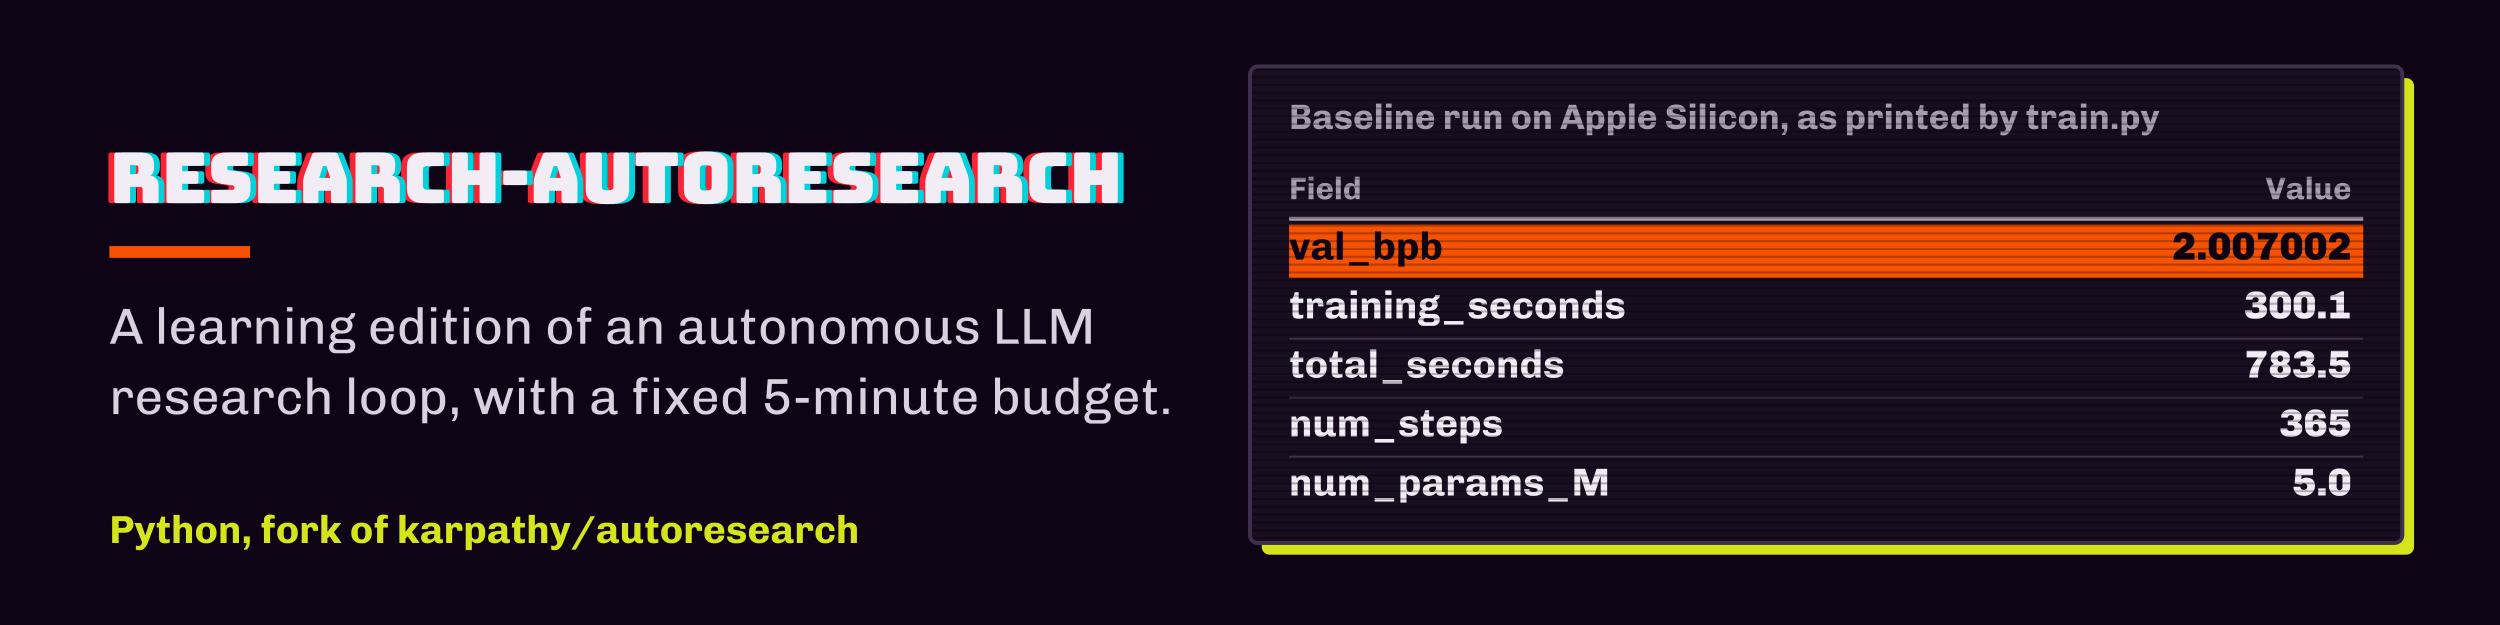
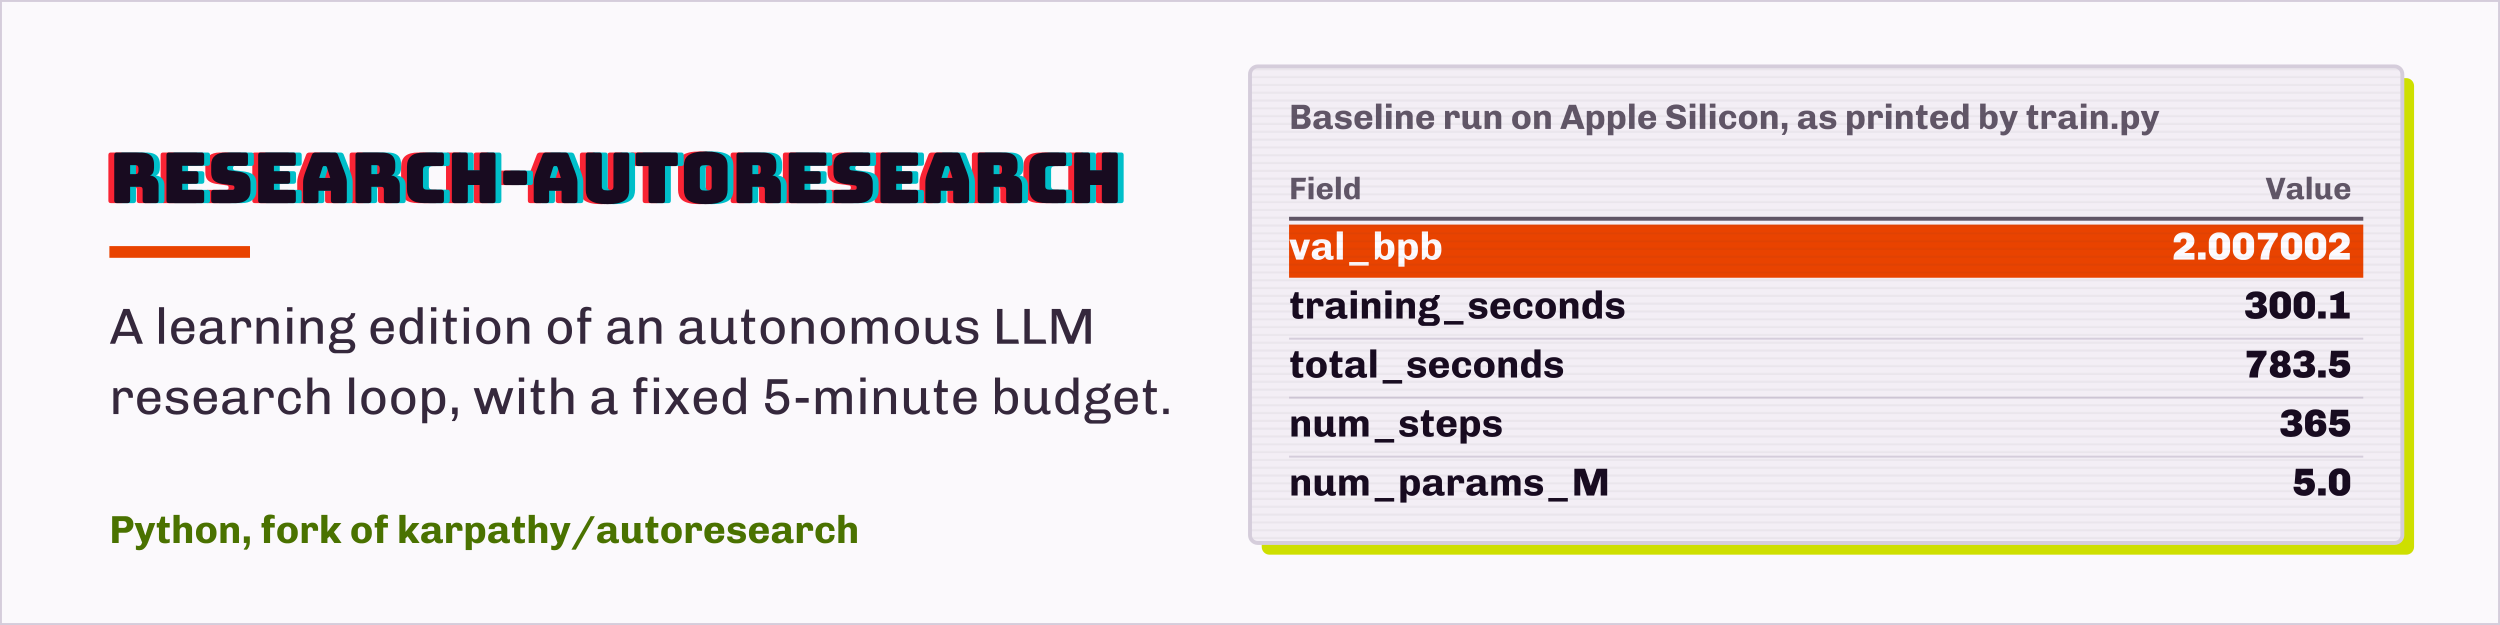
<svg xmlns="http://www.w3.org/2000/svg" viewBox="0 0 1280 320" width="1280" height="320" role="img" aria-label="Research-Autoresearch: a baseline training run">
  <defs>
    <path id="g0" d="M259 0H105Q69 0 69 36V684Q69 720 105 720H438Q513 720 556.0 699.0Q599 678 617.0 640.5Q635 603 635 553V507Q635 465 623.0 436.0Q611 407 579 393Q634 387 667.0 349.0Q700 311 700 248V36Q700 0 664 0H509Q473 0 473 36V189Q473 212 464.5 222.0Q456 232 435 232H295V36Q295 0 259 0ZM295 540V412H370Q396 412 405.0 425.5Q414 439 414 459V493Q414 513 405.0 526.5Q396 540 370 540Z" />
    <path id="g1" d="M569 0H105Q69 0 69 36V684Q69 720 105 720H569Q605 720 605 684V567Q605 531 569 531H293V454H488Q524 454 524 418V311Q524 275 488 275H293V189H569Q605 189 605 153V36Q605 0 569 0Z" />
    <path id="g2" d="M403 0H87Q51 0 51 36V153Q51 189 87 189H356Q369 189 375.5 197.5Q382 206 382 218Q382 235 375.5 243.0Q369 251 356 252L206 273Q136 284 93.5 319.5Q51 355 51 439V544Q51 630 106.0 675.0Q161 720 258 720H538Q574 720 574 684V565Q574 529 538 529H305Q278 529 278 499Q278 470 305 467L454 447Q501 440 536.0 422.5Q571 405 590.5 371.0Q610 337 610 281V176Q610 91 555.0 45.5Q500 0 403 0Z" />
    <path id="g3" d="M273 36Q273 0 237 0H90Q54 0 54 36V300Q54 330 63.5 369.0Q73 408 93 460L180 687Q191 720 231 720H500Q539 720 550 687L637 460Q657 408 666.5 369.0Q676 330 676 300V36Q676 0 640 0H489Q450 0 450 36V176H273ZM330 510 283 358H440L393 510Q386 527 374 527H349Q337 527 330 510Z" />
    <path id="g4" d="M548 0H304Q178 0 118.0 50.0Q58 100 58 204V515Q58 620 118.0 670.0Q178 720 304 720H548Q584 720 584 684V563Q584 527 548 527H347Q286 527 286 477V239Q286 191 347 191H548Q584 191 584 155V36Q584 0 548 0Z" />
    <path id="g5" d="M260 0H105Q69 0 69 36V684Q69 720 105 720H260Q296 720 296 684V467H463V684Q463 720 499 720H654Q690 720 690 684V36Q690 0 654 0H499Q463 0 463 36V258H296V36Q296 0 260 0Z" />
    <path id="g6" d="M76 257Q40 257 40 293V427Q40 463 76 463H344Q380 463 380 427V293Q380 257 344 257Z" />
    <path id="g7" d="M682 189Q682 143 668.5 105.5Q655 68 620.5 41.0Q586 14 526.0 -0.5Q466 -15 373 -15Q280 -15 220.0 -0.5Q160 14 125.5 41.0Q91 68 77.5 105.5Q64 143 64 189V684Q64 720 100 720H257Q293 720 293 684V228Q293 208 308.0 194.5Q323 181 375 181Q428 181 443.0 194.5Q458 208 458 228V684Q458 720 494 720H646Q682 720 682 684Z" />
    <path id="g8" d="M409 0H247Q211 0 211 36V527H64Q28 527 28 563V684Q28 720 64 720H592Q628 720 628 684V563Q628 527 592 527H445V36Q445 0 409 0Z" />
    <path id="g9" d="M679 189Q679 143 665.5 105.5Q652 68 618.0 41.0Q584 14 523.5 -0.5Q463 -15 369 -15Q275 -15 214.5 -0.5Q154 14 120.0 41.0Q86 68 72.0 105.5Q58 143 58 189V530Q58 576 72.0 613.5Q86 651 120.0 678.0Q154 705 214.5 720.0Q275 735 369 735Q463 735 523.5 720.0Q584 705 618.0 678.0Q652 651 665.5 613.5Q679 576 679 530ZM285 225Q285 205 300.0 191.5Q315 178 369 178Q424 178 438.5 191.5Q453 205 453 225V494Q453 514 438.5 527.0Q424 540 369 540Q315 540 300.0 527.0Q285 514 285 494Z" />
    <path id="g10" d="M10 0 276 686H396L661 0H549L489 154H175L114 0ZM204 235H459L334 566H330Z" />
    <path id="g12" d="M79 0V720H179V0Z" />
    <path id="g13" d="M285 -10Q217 -10 165.5 19.5Q114 49 85.0 106.5Q56 164 56 245V266Q56 348 86.5 405.0Q117 462 170.0 491.5Q223 521 291 521H302Q364 521 412.0 495.0Q460 469 486.5 421.0Q513 373 513 307V243H160Q160 186 175.5 145.0Q191 104 220.5 82.5Q250 61 293 61Q329 61 357.0 75.0Q385 89 402.0 118.0Q419 147 419 190H513Q513 129 484.0 84.0Q455 39 405.5 14.5Q356 -10 294 -10ZM161 303H415Q415 378 382.5 414.0Q350 450 292 450Q239 450 201.5 413.0Q164 376 161 303Z" />
    <path id="g14" d="M210 -10Q169 -10 131.5 3.0Q94 16 70.5 47.5Q47 79 47 133Q47 188 71.5 221.5Q96 255 141.5 273.0Q187 291 250.5 297.0Q314 303 390 303V355Q390 409 363.5 430.5Q337 452 280 452Q232 452 197.0 431.5Q162 411 162 367V355H65Q64 360 64.0 365.5Q64 371 64 377Q64 421 91.5 453.5Q119 486 166.5 503.5Q214 521 275 521H289Q390 521 439.5 481.0Q489 441 489 366V95Q489 77 497.0 69.0Q505 61 516 61Q527 61 539.5 65.0Q552 69 562 75V11Q549 1 530.0 -4.5Q511 -10 485 -10Q453 -10 433.5 2.5Q414 15 405.0 36.0Q396 57 394 83Q365 38 318.5 14.0Q272 -10 210 -10ZM250 61Q285 61 317.0 76.5Q349 92 369.5 124.0Q390 156 390 204V242Q315 242 261.0 234.5Q207 227 178.5 206.0Q150 185 150 141Q150 99 175.0 80.0Q200 61 250 61Z" />
    <path id="g15" d="M79 0V511H153L167 436Q168 438 176.0 451.0Q184 464 200.5 480.5Q217 497 243.5 509.0Q270 521 309 521Q362 521 396.5 499.5Q431 478 447.5 441.0Q464 404 464 357Q464 347 463.0 336.5Q462 326 462 320H376V339Q376 361 367.5 385.5Q359 410 338.0 426.5Q317 443 279 443Q251 443 231.5 431.0Q212 419 200.5 401.0Q189 383 184.0 363.0Q179 343 179 326V0Z" />
    <path id="g16" d="M79 0V511H151L165 436Q193 478 237.5 499.5Q282 521 334 521Q387 521 427.5 501.0Q468 481 491.0 441.5Q514 402 514 343V0H414V326Q414 389 385.0 416.5Q356 444 303 444Q269 444 240.5 427.0Q212 410 195.5 381.5Q179 353 179 316V0Z" />
    <path id="g17" d="M87 0V511H187V0ZM84 636V720H190V636Z" />
    <path id="g18" d="M165 -188Q130 -188 101.5 -171.0Q73 -154 56.0 -125.5Q39 -97 39 -64Q39 -28 59.0 4.0Q79 36 114 51Q92 65 79.5 87.0Q67 109 67 134Q67 171 90.0 196.5Q113 222 150 235Q119 256 100.0 284.5Q81 313 81 352Q81 395 103.5 433.5Q126 472 172.0 496.5Q218 521 287 521Q319 521 345.5 517.0Q372 513 393 504Q431 520 452.0 546.0Q473 572 476 603H558Q558 571 545.5 544.0Q533 517 510.0 499.0Q487 481 455 474L454 471Q477 451 490.5 424.0Q504 397 504 364Q504 320 481.0 282.5Q458 245 414.5 222.5Q371 200 307 200H229Q198 200 179.0 185.0Q160 170 160 145Q160 121 178.5 106.0Q197 91 229 91H422Q485 91 521.5 52.5Q558 14 558 -42Q558 -82 538.5 -115.5Q519 -149 484.5 -168.5Q450 -188 404 -188ZM197 -120H389Q419 -120 441.5 -99.0Q464 -78 464 -48Q464 -23 445.5 -4.0Q427 15 401 15H197Q168 15 148.0 -5.0Q128 -25 128 -53Q128 -80 148.0 -100.0Q168 -120 197 -120ZM292 262Q347 262 378.0 291.0Q409 320 409 360Q409 400 378.0 429.5Q347 459 292 459Q237 459 206.5 429.5Q176 400 176 360Q176 320 206.5 291.0Q237 262 292 262Z" />
    <path id="g19" d="M267 -10Q209 -10 161.5 17.5Q114 45 85.5 104.0Q57 163 57 255V266Q57 350 84.5 406.5Q112 463 157.5 492.0Q203 521 259 521Q313 521 352.0 500.5Q391 480 412 446V720H512V0H436L422 71Q397 33 358.5 11.5Q320 -10 267 -10ZM285 61Q320 61 348.5 77.5Q377 94 394.5 131.5Q412 169 412 232V288Q412 343 395.0 378.5Q378 414 349.0 431.5Q320 449 285 449Q233 449 197.0 408.5Q161 368 161 286V231Q161 169 177.5 131.5Q194 94 222.5 77.5Q251 61 285 61Z" />
    <path id="g20" d="M228 -10Q191 -10 161.5 2.0Q132 14 115.5 40.5Q99 67 99 111V433H43V511H102L137 674H199V511H318V433H199V129Q199 85 217.0 73.0Q235 61 256 61Q267 61 286.5 66.0Q306 71 318 76V9Q307 3 291.5 -1.5Q276 -6 259.5 -8.0Q243 -10 228 -10Z" />
    <path id="g21" d="M288 -10Q222 -10 169.5 21.0Q117 52 87.0 110.0Q57 168 57 247V264Q57 345 87.0 402.5Q117 460 169.5 490.5Q222 521 288 521H301Q368 521 420.0 490.0Q472 459 502.0 401.5Q532 344 532 264V247Q532 168 502.0 110.0Q472 52 419.5 21.0Q367 -10 301 -10ZM294 61Q332 61 362.0 79.0Q392 97 410.0 133.0Q428 169 428 222V289Q428 343 410.0 378.5Q392 414 362.0 432.0Q332 450 294 450Q257 450 227.0 432.0Q197 414 179.0 378.5Q161 343 161 289V222Q161 169 179.0 133.0Q197 97 227.0 79.0Q257 61 294 61Z" />
    <path id="g22" d="M105 0V433H47V511H105V604Q105 669 141.5 698.5Q178 728 234 728Q248 728 264.5 725.5Q281 723 297.0 719.0Q313 715 324 710V643Q312 648 292.5 652.5Q273 657 262 657Q249 657 235.5 652.5Q222 648 213.5 635.0Q205 622 205 593V511H324V433H205V0Z" />
    <path id="g23" d="M247 -10Q168 -10 121.0 33.5Q74 77 74 168V511H174V192Q174 125 201.0 96.5Q228 68 280 68Q315 68 344.5 84.5Q374 101 392.0 130.0Q410 159 410 195V511H510V95Q510 77 518.5 69.0Q527 61 538 61Q549 61 561.0 65.0Q573 69 583 75V11Q570 1 551.0 -4.5Q532 -10 507 -10Q475 -10 456.0 2.0Q437 14 428.0 33.5Q419 53 415 75Q390 35 344.0 12.5Q298 -10 247 -10Z" />
    <path id="g24" d="M79 0V511H153L168 436Q193 476 230.0 498.5Q267 521 315 521Q365 521 404.0 501.0Q443 481 465 437Q487 474 526.5 497.5Q566 521 620 521Q669 521 707.0 501.0Q745 481 766.5 441.5Q788 402 788 343V0H689V321Q689 385 663.5 414.0Q638 443 591 443Q560 443 535.5 427.0Q511 411 497.5 382.0Q484 353 484 317V0H384V321Q384 385 358.5 414.0Q333 443 285 443Q254 443 230.0 427.0Q206 411 192.5 382.0Q179 353 179 317V0Z" />
    <path id="g25" d="M256 -10Q203 -10 164.0 3.0Q125 16 99.0 37.5Q73 59 60.0 85.5Q47 112 47 138Q47 144 47.0 148.5Q47 153 48 160H136Q135 157 135.0 154.5Q135 152 135 149Q135 120 153.5 100.5Q172 81 203.5 71.0Q235 61 275 61Q309 61 337.5 70.0Q366 79 382.5 96.5Q399 114 399 138Q399 166 381.0 181.5Q363 197 333.0 205.5Q303 214 267.5 220.5Q232 227 195.5 235.5Q159 244 129.0 259.0Q99 274 81.0 300.5Q63 327 63 371Q63 405 78.0 433.0Q93 461 121.0 480.5Q149 500 187.5 510.5Q226 521 272 521H285Q329 521 365.0 509.5Q401 498 427.0 478.5Q453 459 466.5 434.5Q480 410 480 383Q480 378 479.5 372.5Q479 367 479 365H391V376Q391 386 386.5 398.5Q382 411 368.5 422.5Q355 434 331.5 442.0Q308 450 271 450Q236 450 213.0 443.0Q190 436 177.5 425.0Q165 414 160.0 402.0Q155 390 155 380Q155 356 173.0 341.5Q191 327 221.0 319.0Q251 311 287.5 305.0Q324 299 360.0 290.5Q396 282 426.0 266.5Q456 251 474.0 224.0Q492 197 492 154Q492 109 475.0 77.5Q458 46 428.0 27.0Q398 8 359.0 -1.0Q320 -10 276 -10Z" />
    <path id="g26" d="M91 0V686H197V84H507L521 0Z" />
    <path id="g27" d="M91 0V686H262L474 153H476L689 686H861V0H755V564H750L527 0H413L191 564H186V0Z" />
    <path id="g28" d="M278 -10Q214 -10 164.0 21.5Q114 53 85.5 110.0Q57 167 57 244V268Q57 326 74.5 372.5Q92 419 122.5 452.5Q153 486 194.5 503.5Q236 521 284 521H295Q358 521 405.0 495.5Q452 470 478.5 423.5Q505 377 505 311H416Q416 358 400.0 389.0Q384 420 356.0 435.0Q328 450 293 450Q236 450 198.5 411.0Q161 372 161 293V220Q161 141 198.0 101.0Q235 61 294 61Q331 61 359.0 75.5Q387 90 403.0 120.5Q419 151 419 200H505Q505 133 476.5 86.0Q448 39 399.5 14.5Q351 -10 290 -10Z" />
    <path id="g29" d="M79 0V720H179V443Q206 482 248.5 501.5Q291 521 336 521Q388 521 428.0 501.0Q468 481 491.5 441.5Q515 402 515 343V0H415V326Q415 389 385.5 416.5Q356 444 303 444Q269 444 240.5 427.0Q212 410 195.5 381.5Q179 353 179 316V0Z" />
    <path id="g30" d="M78 -181V511H153L167 440Q192 478 232.0 499.5Q272 521 325 521Q383 521 429.5 495.5Q476 470 504.0 413.0Q532 356 532 263V244Q532 162 504.5 105.0Q477 48 431.5 19.0Q386 -10 331 -10Q277 -10 238.5 11.0Q200 32 178 65V-181ZM304 62Q339 62 367.0 80.0Q395 98 411.0 134.0Q427 170 427 223V279Q427 341 411.0 378.5Q395 416 367.0 433.0Q339 450 304 450Q270 450 241.0 433.5Q212 417 194.5 380.0Q177 343 177 280V223Q177 169 194.0 133.0Q211 97 240.0 79.5Q269 62 304 62Z" />
    <path id="g31" d="M75 -138V-126Q101 -96 114.0 -65.0Q127 -34 127 0H79V129H188V18Q188 -25 174.5 -65.0Q161 -105 132 -138Z" />
    <path id="g32" d="M188 0 21 511H125L241 146H245L363 511H468L585 146H590L706 511H802L635 0H534L414 368H410L291 0Z" />
    <path id="g33" d="M24 0 208 265 36 511H154L274 333H275L396 511H506L333 263L516 0H398L268 195H266L134 0Z" />
    <path id="g34" d="M307 -10Q233 -10 180.5 19.5Q128 49 99.5 99.5Q71 150 71 216H166Q166 176 182.5 143.5Q199 111 230.5 92.0Q262 73 307 73Q352 73 383.5 93.0Q415 113 431.5 147.0Q448 181 448 220Q448 286 410.0 326.5Q372 367 308 367Q268 367 233.5 347.0Q199 327 180 296L95 308L124 686H512V594H207L192 393Q218 417 253.5 432.0Q289 447 335 447Q400 447 448.0 420.0Q496 393 522.5 342.5Q549 292 549 223Q549 158 518.5 105.0Q488 52 433.5 21.0Q379 -10 307 -10Z" />
    <path id="g35" d="M62 224V317H316V224Z" />
    <path id="g36" d="M324 -10Q209 -10 151 82L116 0H79V720H179V446Q200 477 239.5 499.0Q279 521 332 521Q387 521 432.5 495.0Q478 469 505.0 415.0Q532 361 532 278V258Q532 165 503.5 105.5Q475 46 428.0 18.0Q381 -10 324 -10ZM305 61Q340 61 367.5 78.0Q395 95 411.5 133.0Q428 171 428 233V289Q428 343 412.0 378.5Q396 414 369.0 431.5Q342 449 307 449Q273 449 243.5 431.5Q214 414 196.0 378.5Q178 343 178 288V232Q178 169 195.5 131.5Q213 94 241.5 77.5Q270 61 305 61Z" />
    <path id="g37" d="M74 0V107H181V0Z" />
    <path id="g38" d="M71 0V686H413Q469 686 515.5 660.0Q562 634 589.0 589.0Q616 544 616 488V471Q616 415 588.0 367.5Q560 320 513.5 291.0Q467 262 410 262H238V0ZM238 387H366Q391 387 409.0 398.0Q427 409 437.5 428.5Q448 448 448 474Q448 508 426.0 534.0Q404 560 365 560H238Z" />
    <path id="g39" d="M129 -186Q101 -186 79.0 -182.5Q57 -179 40 -172V-63Q51 -68 70.5 -72.0Q90 -76 109 -76Q138 -76 154.5 -64.5Q171 -53 181.0 -33.0Q191 -13 199 12L5 511H173L278 199H285L382 511H537L356 30Q334 -31 303.0 -80.0Q272 -129 229.5 -157.5Q187 -186 129 -186Z" />
    <path id="g40" d="M248 -10Q201 -10 165.0 2.0Q129 14 108.5 43.5Q88 73 88 122V396H32V511H93L148 674H245V511H364V396H245V159Q245 115 263.0 102.5Q281 90 302 90Q313 90 332.5 94.5Q352 99 364 104V10Q350 4 328.5 -1.0Q307 -6 285.5 -8.0Q264 -10 248 -10Z" />
    <path id="g41" d="M62 0V720H219V448Q248 484 285.0 502.5Q322 521 369 521Q419 521 456.5 501.0Q494 481 515.5 445.0Q537 409 537 360V0H380V324Q380 365 358.5 386.0Q337 407 303 407Q280 407 261.0 395.0Q242 383 230.5 363.5Q219 344 219 319V0Z" />
    <path id="g42" d="M290 -10Q218 -10 161.0 22.0Q104 54 71.5 111.5Q39 169 39 246V265Q39 343 71.5 400.5Q104 458 161.0 489.5Q218 521 290 521H314Q386 521 443.0 489.5Q500 458 532.5 400.5Q565 343 565 265V246Q565 169 532.5 111.0Q500 53 443.0 21.5Q386 -10 314 -10ZM302 90Q329 90 350.5 103.0Q372 116 385.0 140.5Q398 165 398 198V313Q398 347 385.0 371.0Q372 395 350.5 408.0Q329 421 302 421Q275 421 253.5 408.0Q232 395 219.0 371.0Q206 347 206 313V198Q206 165 219.0 140.5Q232 116 253.5 103.0Q275 90 302 90Z" />
    <path id="g43" d="M62 0V511H179L197 437Q228 480 269.0 500.5Q310 521 365 521Q417 521 455.5 501.5Q494 482 515.0 446.0Q536 410 536 360V0H379V324Q379 365 358.0 386.0Q337 407 303 407Q280 407 261.0 395.0Q242 383 230.5 363.5Q219 344 219 319V0Z" />
    <path id="g44" d="M62 -172V-153Q97 -116 114.0 -78.0Q131 -40 131 1H62V169H216V27Q216 -30 197.5 -80.5Q179 -131 142 -172Z" />
    <path id="g46" d="M96 0V396H34V511H96V588Q96 663 141.0 695.5Q186 728 256 728Q272 728 293.5 725.5Q315 723 336.5 718.5Q358 714 372 708V616Q361 620 341.0 623.5Q321 627 310 627Q298 627 284.5 623.5Q271 620 262.0 607.5Q253 595 253 567V511H373V396H253V0Z" />
    <path id="g47" d="M62 0V511H180L198 437Q201 441 209.5 454.5Q218 468 235.0 483.5Q252 499 277.0 510.0Q302 521 336 521Q387 521 419.0 502.0Q451 483 466.5 447.5Q482 412 482 363Q482 352 481.0 337.5Q480 323 479 311H349V333Q349 350 342.5 367.0Q336 384 322.0 394.5Q308 405 284 405Q266 405 253.0 398.0Q240 391 232.0 379.5Q224 368 220.5 354.5Q217 341 217 327V0Z" />
    <path id="g48" d="M62 0V720H219V284L394 511H575L385 278L581 0H395L274 171L219 118V0Z" />
    <path id="g49" d="M196 -10Q155 -10 118.0 4.0Q81 18 57.5 49.5Q34 81 34 135Q34 189 57.5 223.5Q81 258 125.5 277.0Q170 296 232.5 303.5Q295 311 372 311V352Q372 392 350.0 408.5Q328 425 288 425Q252 425 227.0 409.0Q202 393 202 362V355H51Q50 358 50.0 362.5Q50 367 50 372Q50 415 78.0 449.0Q106 483 157.5 502.0Q209 521 278 521H303Q415 521 470.0 477.5Q525 434 525 362V126Q525 107 534.5 98.5Q544 90 555 90Q565 90 575.0 93.5Q585 97 594 101V12Q581 2 559.0 -4.0Q537 -10 503 -10Q465 -10 438.5 1.5Q412 13 398.0 32.0Q384 51 380 76Q352 40 307.0 15.0Q262 -10 196 -10ZM274 90Q299 90 321.5 101.5Q344 113 358.0 135.5Q372 158 372 191V232Q314 232 275.0 224.0Q236 216 216.5 199.0Q197 182 197 152Q197 117 218.5 103.5Q240 90 274 90Z" />
    <path id="g50" d="M62 -181V511H185L202 447Q224 478 261.5 499.5Q299 521 351 521Q411 521 458.5 495.5Q506 470 534.0 414.0Q562 358 562 268V247Q562 162 534.0 104.5Q506 47 460.0 18.5Q414 -10 360 -10Q306 -10 271.5 9.5Q237 29 219 58V-181ZM308 91Q333 91 352.5 104.0Q372 117 383.5 141.5Q395 166 395 199V307Q395 344 383.5 369.0Q372 394 352.5 406.5Q333 419 308 419Q284 419 263.5 406.5Q243 394 231.0 369.5Q219 345 219 307V199Q219 165 230.5 141.0Q242 117 262.5 104.0Q283 91 308 91Z" />
    <path id="g51" d="M16 -171 506 686H617L128 -171Z" />
    <path id="g52" d="M225 -10Q147 -10 102.5 33.5Q58 77 58 158V511H215V191Q215 148 233.5 126.5Q252 105 289 105Q313 105 332.5 116.5Q352 128 363.5 148.5Q375 169 375 193V511H532V126Q532 107 541.5 98.5Q551 90 562 90Q572 90 582.0 93.5Q592 97 601 101V12Q588 2 566.0 -4.0Q544 -10 511 -10Q472 -10 447.0 0.5Q422 11 408.0 30.0Q394 49 387 73Q362 34 319.0 12.0Q276 -10 225 -10Z" />
    <path id="g53" d="M294 -10Q219 -10 161.5 19.5Q104 49 71.5 105.5Q39 162 39 242V269Q39 350 72.5 406.5Q106 463 164.0 492.0Q222 521 297 521H316Q388 521 440.0 493.0Q492 465 520.0 414.5Q548 364 548 298V235H206Q206 193 215.5 160.0Q225 127 246.5 108.5Q268 90 303 90Q334 90 355.5 102.0Q377 114 389.0 136.5Q401 159 401 191H547Q547 133 516.5 87.5Q486 42 432.0 16.0Q378 -10 306 -10ZM206 311H393Q393 368 368.0 394.5Q343 421 302 421Q261 421 234.5 393.0Q208 365 206 311Z" />
    <path id="g54" d="M249 -10Q203 -10 164.0 1.0Q125 12 95.5 32.5Q66 53 49.5 81.5Q33 110 33 145Q33 150 33.0 154.0Q33 158 34 164H165Q164 162 164.0 160.0Q164 158 164 156Q164 132 180.0 117.5Q196 103 221.0 96.5Q246 90 273 90Q293 90 316.5 95.0Q340 100 357.0 111.0Q374 122 374 141Q374 162 356.5 173.0Q339 184 310.0 190.0Q281 196 246.5 201.5Q212 207 177.0 215.5Q142 224 113.0 240.5Q84 257 66.5 285.0Q49 313 49 358Q49 399 67.5 430.0Q86 461 118.5 481.0Q151 501 191.0 511.0Q231 521 273 521H296Q334 521 371.0 511.5Q408 502 438.0 484.0Q468 466 486.0 440.5Q504 415 504 384Q504 378 503.5 371.5Q503 365 503 361H370V369Q370 379 364.0 389.0Q358 399 346.0 406.5Q334 414 317.5 418.5Q301 423 279 423Q261 423 244.0 419.5Q227 416 214.5 410.0Q202 404 195.0 395.5Q188 387 188 377Q188 357 205.5 347.0Q223 337 252.5 331.5Q282 326 317.0 321.5Q352 317 387.0 308.5Q422 300 451.0 283.5Q480 267 498.0 238.5Q516 210 516 164Q516 115 497.0 81.5Q478 48 445.5 28.0Q413 8 372.0 -1.0Q331 -10 287 -10Z" />
    <path id="g55" d="M276 -10Q211 -10 157.0 22.5Q103 55 71.0 111.5Q39 168 39 239V273Q39 327 58.0 372.0Q77 417 110.5 450.5Q144 484 187.5 502.5Q231 521 281 521H303Q374 521 424.5 494.0Q475 467 502.0 419.0Q529 371 529 307H393Q393 345 382.0 370.5Q371 396 351.0 408.5Q331 421 301 421Q261 421 233.5 393.5Q206 366 206 316V197Q206 147 231.5 118.5Q257 90 303 90Q336 90 357.5 101.0Q379 112 390.0 137.0Q401 162 401 204H529Q529 136 499.5 88.0Q470 40 418.0 15.0Q366 -10 298 -10Z" />
    <path id="g56" d="M71 0V686H416Q468 686 509.5 667.0Q551 648 575.0 612.0Q599 576 599 525Q599 476 582.0 442.5Q565 409 538.5 389.0Q512 369 482 359V354Q504 349 527.0 338.5Q550 328 570.0 309.5Q590 291 602.5 264.0Q615 237 615 199Q615 140 587.5 95.5Q560 51 515.0 25.5Q470 0 414 0ZM228 124H371Q396 124 414.0 135.5Q432 147 442.5 167.0Q453 187 453 212Q453 238 442.0 255.0Q431 272 412.5 281.0Q394 290 372 290H228ZM228 410H366Q390 410 406.5 421.5Q423 433 431.5 452.5Q440 472 440 494Q440 531 421.5 548.5Q403 566 371 566H228Z" />
    <path id="g57" d="M62 0V720H219V0Z" />
    <path id="g58" d="M66 0V511H223V0ZM64 602V720H224V602Z" />
    <path id="g59" d="M1 0 246 686H448L692 0H518L469 136H211L163 0ZM251 254H429L343 513H338Z" />
    <path id="g60" d="M310 -10Q236 -10 174.0 12.0Q112 34 74.5 81.0Q37 128 37 204Q37 209 37.0 214.5Q37 220 38 226H192Q191 222 191.0 218.5Q191 215 191 210Q191 183 204.5 162.5Q218 142 244.5 130.5Q271 119 312 119Q356 119 383.0 127.0Q410 135 422.0 151.5Q434 168 434 192Q434 219 413.5 235.0Q393 251 359.0 261.0Q325 271 284.0 280.0Q243 289 202.5 302.5Q162 316 128.0 338.0Q94 360 73.0 396.5Q52 433 52 489Q52 558 90.0 604.0Q128 650 190.0 673.0Q252 696 327 696Q400 696 459.5 675.0Q519 654 554.5 609.5Q590 565 590 495V482H438V491Q438 516 425.5 534.0Q413 552 388.5 562.0Q364 572 329 572Q295 572 270.5 565.0Q246 558 233.0 544.5Q220 531 220 509Q220 481 241.0 465.0Q262 449 296.0 439.5Q330 430 371.5 421.0Q413 412 454.0 399.5Q495 387 529.5 365.0Q564 343 584.5 307.5Q605 272 605 218Q605 136 566.5 86.0Q528 36 461.0 13.0Q394 -10 310 -10Z" />
    <path id="g61" d="M246 -10Q184 -10 137.5 18.5Q91 47 65.0 105.5Q39 164 39 253V264Q39 350 67.0 407.0Q95 464 141.5 492.5Q188 521 242 521Q295 521 330.0 501.5Q365 482 383 453V720H540V0H416L400 66Q377 35 339.5 12.5Q302 -10 246 -10ZM294 90Q319 90 339.0 102.5Q359 115 371.0 140.0Q383 165 383 202V310Q383 345 371.0 369.0Q359 393 339.0 405.5Q319 418 294 418Q257 418 231.5 389.5Q206 361 206 310V203Q206 166 217.5 141.0Q229 116 249.0 103.0Q269 90 294 90Z" />
    <path id="g62" d="M343 -10Q232 -10 173 78L119 0H62V720H219V453Q242 483 277.0 502.0Q312 521 363 521Q417 521 462.5 495.5Q508 470 535.0 415.5Q562 361 562 275V253Q562 164 531.5 105.5Q501 47 451.5 18.5Q402 -10 343 -10ZM308 90Q333 90 352.5 103.0Q372 116 383.5 141.0Q395 166 395 203V311Q395 345 384.0 369.0Q373 393 354.0 405.5Q335 418 310 418Q285 418 264.5 405.5Q244 393 231.5 369.0Q219 345 219 310V202Q219 165 231.0 140.0Q243 115 263.5 102.5Q284 90 308 90Z" />
    <path id="g63" d="M59 0V152H215V0Z" />
    <path id="g64" d="M71 0V686H542L525 558H236V401H498V276H236V0Z" />
    <path id="g65" d="M223 0 3 686H177L326 212H330L479 686H639L417 0Z" />
    <path id="g66" d="M183 0 7 511H175L277 179H283L386 511H539L361 0Z" />
    <path id="g67" d="M97 -155V-64H597V-155Z" />
    <path id="g68" d="M35 0V40Q35 97 52.5 138.0Q70 179 115 213L313 365Q342 388 354.5 415.0Q367 442 367 470Q367 502 349.5 521.0Q332 540 291 540Q268 540 250.5 531.0Q233 522 223.5 506.0Q214 490 214 470Q214 463 214.0 456.0Q214 449 214 442H38Q38 447 38.0 452.0Q38 457 38 461Q38 527 68.0 580.0Q98 633 155.0 664.5Q212 696 293 696H324Q398 696 453.0 667.5Q508 639 538.5 589.0Q569 539 569 474Q569 423 551.0 384.0Q533 345 499.0 311.5Q465 278 416 244L334 187Q330 184 325.5 181.0Q321 178 316.5 174.5Q312 171 307 168H570V0Z" />
    <path id="g69" d="M48 0V183H239V0Z" />
    <path id="g70" d="M285 -10Q216 -10 159.0 23.5Q102 57 68.5 114.0Q35 171 35 240V446Q35 516 68.5 572.5Q102 629 159.0 662.5Q216 696 285 696H330Q400 696 456.5 662.5Q513 629 546.5 572.5Q580 516 580 446V240Q580 171 546.5 114.0Q513 57 456.5 23.5Q400 -10 330 -10ZM307 135Q329 135 345.5 146.0Q362 157 372.0 175.0Q382 193 382 215V472Q382 494 372.0 512.0Q362 530 345.5 541.0Q329 552 308 552Q287 552 270.0 541.0Q253 530 243.0 512.0Q233 494 233 472V215Q233 193 243.0 175.0Q253 157 270.0 146.0Q287 135 307 135Z" />
    <path id="g71" d="M129 0Q129 72 148.0 140.5Q167 209 199.0 273.5Q231 338 271.0 398.5Q311 459 353 514H61V686H570V595Q506 507 463.5 434.0Q421 361 396.5 294.0Q372 227 361.5 156.0Q351 85 351 0Z" />
    <path id="g72" d="M147 -188Q113 -188 84.0 -171.5Q55 -155 37.0 -127.5Q19 -100 19 -66Q19 -30 39.0 1.0Q59 32 94 49Q72 63 59.5 85.5Q47 108 47 134Q47 171 72.0 198.5Q97 226 134 238Q103 255 82.0 283.0Q61 311 61 352Q61 396 85.0 434.5Q109 473 158.0 497.0Q207 521 281 521Q311 521 336.0 518.5Q361 516 380 511Q421 534 438.0 558.5Q455 583 456 603H576Q576 567 563.0 540.5Q550 514 526.0 497.0Q502 480 469 471L468 468Q492 448 507.0 421.0Q522 394 522 362Q522 318 496.5 281.0Q471 244 426.5 222.0Q382 200 324 200H251Q220 200 204.5 188.5Q189 177 189 160Q189 142 203.0 130.5Q217 119 251 119H419Q493 119 534.5 77.0Q576 35 576 -28Q576 -71 554.0 -107.5Q532 -144 493.0 -166.0Q454 -188 403 -188ZM210 -93H373Q398 -93 415.5 -77.5Q433 -62 433 -39Q433 -19 417.0 -4.0Q401 11 378 11H210Q185 11 168.5 -4.0Q152 -19 152 -41Q152 -62 168.5 -77.5Q185 -93 210 -93ZM294 283Q332 283 355.0 305.5Q378 328 378 360Q378 392 355.0 415.0Q332 438 294 438Q256 438 233.0 415.0Q210 392 210 360Q210 328 233.0 305.5Q256 283 294 283Z" />
    <path id="g73" d="M264 -10Q180 -10 126.5 17.0Q73 44 47.5 89.0Q22 134 22 188V209H198Q198 166 225.5 152.5Q253 139 291 139Q335 139 360.0 156.0Q385 173 385 217Q385 242 375.5 257.5Q366 273 350.5 281.0Q335 289 315 289H211V412H299Q319 412 334.5 420.0Q350 428 359.5 444.0Q369 460 369 484Q369 504 359.0 518.0Q349 532 331.0 539.5Q313 547 290 547Q253 547 232.0 529.5Q211 512 211 484H44V509Q44 561 75.0 603.5Q106 646 162.5 671.0Q219 696 294 696H324Q396 696 450.0 671.0Q504 646 534.0 603.5Q564 561 564 510Q564 477 552.0 448.0Q540 419 518.5 397.5Q497 376 469 363V355Q519 339 551.5 303.5Q584 268 584 202Q584 141 549.5 93.0Q515 45 452.5 17.5Q390 -10 306 -10Z" />
    <path id="g74" d="M73 0V153H225V473H73V588Q118 591 169.0 607.0Q220 623 268.5 647.0Q317 671 354 696H421V153H567V0Z" />
    <path id="g75" d="M301 -10Q223 -10 163.5 12.5Q104 35 71.0 79.5Q38 124 38 189Q38 251 65.5 289.5Q93 328 139 347V351Q106 377 83.5 407.0Q61 437 61 495Q61 561 95.0 605.5Q129 650 185.5 673.0Q242 696 310 696Q378 696 433.5 673.0Q489 650 521.5 605.5Q554 561 554 495Q554 456 543.5 430.5Q533 405 515.5 387.0Q498 369 476 351V347Q522 328 549.5 289.5Q577 251 577 189Q577 124 542.0 79.5Q507 35 445.0 12.5Q383 -10 301 -10ZM308 122Q344 122 361.0 145.5Q378 169 378 210Q378 251 359.5 273.0Q341 295 307 295Q272 295 254.5 272.0Q237 249 237 209Q237 166 255.5 144.0Q274 122 308 122ZM308 403Q341 403 359.5 425.5Q378 448 378 485Q378 524 358.5 545.0Q339 566 307 566Q274 566 255.5 544.5Q237 523 237 485Q237 445 256.5 424.0Q276 403 308 403Z" />
    <path id="g76" d="M305 -10Q224 -10 162.0 17.5Q100 45 65.0 97.5Q30 150 30 224H206Q206 201 217.0 182.5Q228 164 248.0 154.0Q268 144 294 144Q324 144 343.5 155.0Q363 166 373.0 185.5Q383 205 383 230Q383 268 360.0 291.5Q337 315 296 315Q271 315 250.5 304.5Q230 294 218 281L60 303L89 686H529V516H238L230 414Q245 428 281.0 443.5Q317 459 365 459Q425 459 474.0 436.5Q523 414 551.5 367.5Q580 321 580 247Q580 174 544.0 115.5Q508 57 446.0 23.5Q384 -10 305 -10Z" />
    <path id="g77" d="M62 0V511H180L198 437Q226 476 260.5 498.5Q295 521 347 521Q397 521 435.0 502.5Q473 484 495 441Q519 482 556.5 501.5Q594 521 644 521Q694 521 731.5 501.5Q769 482 789.5 446.0Q810 410 810 360V0H655V324Q655 365 636.5 385.5Q618 406 586 406Q566 406 549.5 395.0Q533 384 523.5 365.0Q514 346 514 321V0H359V324Q359 365 340.0 385.5Q321 406 290 406Q269 406 252.5 395.0Q236 384 226.5 365.0Q217 346 217 321V0Z" />
    <path id="g78" d="M299 -10Q227 -10 168.0 22.5Q109 55 74.0 111.5Q39 168 39 240V446Q39 518 74.0 574.5Q109 631 168.0 663.5Q227 696 299 696H327Q392 696 446.5 670.0Q501 644 534.5 593.0Q568 542 568 466H390Q390 504 369.0 525.0Q348 546 316 546Q294 546 276.0 536.0Q258 526 247.0 509.5Q236 493 236 471V385Q262 410 299.0 423.5Q336 437 376 437Q437 437 484.0 415.0Q531 393 558.0 348.5Q585 304 585 235Q585 163 550.5 107.5Q516 52 457.5 21.0Q399 -10 327 -10ZM314 130Q342 130 359.0 141.5Q376 153 384.0 175.0Q392 197 392 226Q392 257 383.5 278.0Q375 299 357.5 310.0Q340 321 314 321Q288 321 270.5 310.0Q253 299 244.5 278.0Q236 257 236 227Q236 196 244.5 174.0Q253 152 270.5 141.0Q288 130 314 130Z" />
    <path id="g79" d="M71 0V686H343L489 251H493L638 686H911V0H745V492H740L577 0H389L227 492H222V0Z" />
  </defs>
  <defs>
    <pattern id="grille" width="8" height="4" patternUnits="userSpaceOnUse">
-       <rect y="3" width="8" height="1" fill="#030104" fill-opacity="0.28" />
+       <rect y="3" width="8" height="1" fill="#35283c" fill-opacity="0.05" />
    </pattern>
  </defs>
-   <rect width="1280" height="320" fill="#0f0415" />
+   <rect width="1280" height="320" fill="#fbf9fc" />
+   <rect x="0.5" y="0.5" width="1279" height="319" fill="none" stroke="#d5cddb" />
  <g fill="#f92434" transform="translate(53.00 104.00) scale(0.036 -0.036)">
    <use href="#g0" x="0" />
    <use href="#g1" x="743" />
    <use href="#g2" x="1397" />
    <use href="#g1" x="2047" />
    <use href="#g3" x="2701" />
    <use href="#g0" x="3431" />
    <use href="#g4" x="4174" />
    <use href="#g5" x="4802" />
    <use href="#g6" x="5561" />
    <use href="#g3" x="5981" />
    <use href="#g7" x="6711" />
    <use href="#g8" x="7457" />
    <use href="#g9" x="8113" />
    <use href="#g0" x="8850" />
    <use href="#g1" x="9593" />
    <use href="#g2" x="10247" />
    <use href="#g1" x="10897" />
    <use href="#g3" x="11551" />
    <use href="#g0" x="12281" />
    <use href="#g4" x="13024" />
    <use href="#g5" x="13652" />
  </g>
-   <g fill="#00d1da" transform="translate(59.00 104.00) scale(0.036 -0.036)">
+   <g fill="#00bfc9" transform="translate(59.00 104.00) scale(0.036 -0.036)">
    <use href="#g0" x="0" />
    <use href="#g1" x="743" />
    <use href="#g2" x="1397" />
    <use href="#g1" x="2047" />
    <use href="#g3" x="2701" />
    <use href="#g0" x="3431" />
    <use href="#g4" x="4174" />
    <use href="#g5" x="4802" />
    <use href="#g6" x="5561" />
    <use href="#g3" x="5981" />
    <use href="#g7" x="6711" />
    <use href="#g8" x="7457" />
    <use href="#g9" x="8113" />
    <use href="#g0" x="8850" />
    <use href="#g1" x="9593" />
    <use href="#g2" x="10247" />
    <use href="#g1" x="10897" />
    <use href="#g3" x="11551" />
    <use href="#g0" x="12281" />
    <use href="#g4" x="13024" />
    <use href="#g5" x="13652" />
  </g>
-   <g fill="#f2ecf5" transform="translate(56.00 104.00) scale(0.036 -0.036)">
+   <g fill="#180b20" transform="translate(56.00 104.00) scale(0.036 -0.036)">
    <use href="#g0" x="0" />
    <use href="#g1" x="743" />
    <use href="#g2" x="1397" />
    <use href="#g1" x="2047" />
    <use href="#g3" x="2701" />
    <use href="#g0" x="3431" />
    <use href="#g4" x="4174" />
    <use href="#g5" x="4802" />
    <use href="#g6" x="5561" />
    <use href="#g3" x="5981" />
    <use href="#g7" x="6711" />
    <use href="#g8" x="7457" />
    <use href="#g9" x="8113" />
    <use href="#g0" x="8850" />
    <use href="#g1" x="9593" />
    <use href="#g2" x="10247" />
    <use href="#g1" x="10897" />
    <use href="#g3" x="11551" />
    <use href="#g0" x="12281" />
    <use href="#g4" x="13024" />
    <use href="#g5" x="13652" />
  </g>
-   <rect x="56" y="126" width="72" height="6" fill="#f85200" />
-   <g fill="#d9d1dd" transform="translate(56.00 176.00) scale(0.026 -0.026)">
+   <rect x="56" y="126" width="72" height="6" fill="#e94300" />
+   <g fill="#35283c" transform="translate(56.00 176.00) scale(0.026 -0.026)">
    <use href="#g10" x="0" />
    <use href="#g12" x="898" />
    <use href="#g13" x="1160" />
    <use href="#g14" x="1731" />
    <use href="#g15" x="2329" />
    <use href="#g16" x="2820" />
    <use href="#g17" x="3415" />
    <use href="#g16" x="3689" />
    <use href="#g18" x="4284" />
    <use href="#g13" x="5087" />
    <use href="#g19" x="5658" />
    <use href="#g17" x="6249" />
    <use href="#g20" x="6523" />
    <use href="#g17" x="6893" />
    <use href="#g21" x="7167" />
    <use href="#g16" x="7756" />
    <use href="#g21" x="8578" />
    <use href="#g22" x="9167" />
    <use href="#g14" x="9759" />
    <use href="#g16" x="10357" />
    <use href="#g14" x="11179" />
    <use href="#g23" x="11777" />
    <use href="#g20" x="12398" />
    <use href="#g21" x="12768" />
    <use href="#g16" x="13357" />
    <use href="#g21" x="13952" />
    <use href="#g24" x="14541" />
    <use href="#g21" x="15411" />
    <use href="#g23" x="16000" />
    <use href="#g25" x="16621" />
    <use href="#g26" x="17390" />
    <use href="#g26" x="17928" />
    <use href="#g27" x="18466" />
  </g>
-   <g fill="#d9d1dd" transform="translate(56.00 212.00) scale(0.026 -0.026)">
+   <g fill="#35283c" transform="translate(56.00 212.00) scale(0.026 -0.026)">
    <use href="#g15" x="0" />
    <use href="#g13" x="491" />
    <use href="#g25" x="1062" />
    <use href="#g13" x="1604" />
    <use href="#g14" x="2175" />
    <use href="#g15" x="2773" />
    <use href="#g28" x="3264" />
    <use href="#g29" x="3819" />
    <use href="#g12" x="4642" />
    <use href="#g21" x="4904" />
    <use href="#g21" x="5493" />
    <use href="#g30" x="6082" />
    <use href="#g31" x="6671" />
    <use href="#g32" x="7153" />
    <use href="#g17" x="7979" />
    <use href="#g20" x="8253" />
    <use href="#g29" x="8623" />
    <use href="#g14" x="9446" />
    <use href="#g22" x="10271" />
    <use href="#g17" x="10636" />
    <use href="#g33" x="10910" />
    <use href="#g13" x="11451" />
    <use href="#g19" x="12022" />
    <use href="#g34" x="12840" />
    <use href="#g35" x="13455" />
    <use href="#g24" x="13833" />
    <use href="#g17" x="14703" />
    <use href="#g16" x="14977" />
    <use href="#g23" x="15572" />
    <use href="#g20" x="16193" />
    <use href="#g13" x="16563" />
    <use href="#g36" x="17361" />
    <use href="#g23" x="17950" />
    <use href="#g19" x="18571" />
    <use href="#g18" x="19162" />
    <use href="#g13" x="19738" />
    <use href="#g20" x="20309" />
    <use href="#g37" x="20679" />
  </g>
-   <g fill="#d5e51b" transform="translate(56.00 278.00) scale(0.02 -0.02)">
+   <g fill="#4a7200" transform="translate(56.00 278.00) scale(0.02 -0.02)">
    <use href="#g38" x="0" />
    <use href="#g39" x="639" />
    <use href="#g40" x="1181" />
    <use href="#g41" x="1580" />
    <use href="#g42" x="2178" />
    <use href="#g43" x="2782" />
    <use href="#g44" x="3380" />
    <use href="#g46" x="3861" />
    <use href="#g42" x="4258" />
    <use href="#g47" x="4862" />
    <use href="#g48" x="5363" />
    <use href="#g42" x="6154" />
    <use href="#g46" x="6758" />
    <use href="#g48" x="7362" />
    <use href="#g49" x="7946" />
    <use href="#g47" x="8559" />
    <use href="#g50" x="9060" />
    <use href="#g49" x="9661" />
    <use href="#g40" x="10274" />
    <use href="#g41" x="10673" />
    <use href="#g39" x="11271" />
    <use href="#g51" x="11813" />
    <use href="#g49" x="12451" />
    <use href="#g52" x="13064" />
    <use href="#g40" x="13689" />
    <use href="#g42" x="14088" />
    <use href="#g47" x="14692" />
    <use href="#g53" x="15193" />
    <use href="#g54" x="15782" />
    <use href="#g53" x="16334" />
    <use href="#g49" x="16923" />
    <use href="#g47" x="17536" />
    <use href="#g55" x="18037" />
    <use href="#g41" x="18600" />
  </g>
-   <rect x="646" y="40" width="590" height="244" rx="4" fill="#d5e51b" />
-   <rect x="640" y="34" width="590" height="244" rx="4" fill="#190d20" stroke="#41304b" stroke-width="2" />
-   <g fill="#a79dac" transform="translate(660.00 66.00) scale(0.018 -0.018)">
+   <rect x="646" y="40" width="590" height="244" rx="4" fill="#cedf00" />
+   <rect x="640" y="34" width="590" height="244" rx="4" fill="#f3eef5" stroke="#d5cddb" stroke-width="2" />
+   <g fill="#615667" transform="translate(660.00 66.00) scale(0.018 -0.018)">
    <use href="#g56" x="0" />
    <use href="#g49" x="655" />
    <use href="#g54" x="1268" />
    <use href="#g53" x="1820" />
    <use href="#g57" x="2409" />
    <use href="#g58" x="2692" />
    <use href="#g43" x="2980" />
    <use href="#g53" x="3578" />
    <use href="#g47" x="4374" />
    <use href="#g52" x="4875" />
    <use href="#g43" x="5500" />
    <use href="#g42" x="6305" />
    <use href="#g43" x="6909" />
    <use href="#g59" x="7714" />
    <use href="#g50" x="8407" />
    <use href="#g50" x="9008" />
    <use href="#g57" x="9609" />
    <use href="#g53" x="9892" />
    <use href="#g60" x="10688" />
    <use href="#g58" x="11333" />
    <use href="#g57" x="11621" />
    <use href="#g58" x="11904" />
    <use href="#g55" x="12192" />
    <use href="#g42" x="12755" />
    <use href="#g43" x="13359" />
    <use href="#g44" x="13957" />
    <use href="#g49" x="14438" />
    <use href="#g54" x="15051" />
    <use href="#g50" x="15810" />
    <use href="#g47" x="16411" />
    <use href="#g58" x="16912" />
    <use href="#g43" x="17200" />
    <use href="#g40" x="17798" />
    <use href="#g53" x="18197" />
    <use href="#g61" x="18786" />
    <use href="#g62" x="19595" />
    <use href="#g39" x="20196" />
    <use href="#g40" x="20945" />
    <use href="#g47" x="21344" />
    <use href="#g49" x="21845" />
    <use href="#g58" x="22458" />
    <use href="#g43" x="22746" />
    <use href="#g63" x="23344" />
    <use href="#g50" x="23618" />
    <use href="#g39" x="24219" />
  </g>
-   <g fill="#a79dac" transform="translate(660.00 102.00) scale(0.016 -0.016)">
+   <g fill="#615667" transform="translate(660.00 102.00) scale(0.016 -0.016)">
    <use href="#g64" x="0" />
    <use href="#g58" x="559" />
    <use href="#g53" x="847" />
    <use href="#g57" x="1436" />
    <use href="#g61" x="1719" />
  </g>
-   <g fill="#a79dac" transform="translate(1159.97 102.00) scale(0.016 -0.016)">
+   <g fill="#615667" transform="translate(1159.97 102.00) scale(0.016 -0.016)">
    <use href="#g65" x="0" />
    <use href="#g49" x="642" />
    <use href="#g57" x="1255" />
    <use href="#g52" x="1538" />
    <use href="#g53" x="2163" />
  </g>
-   <rect x="660" y="111" width="550" height="2" fill="#a79dac" />
-   <rect x="660" y="115.0" width="550" height="27.2" fill="#f85200" />
-   <g fill="#0f0415" transform="translate(660.00 132.90) scale(0.02 -0.02)">
+   <rect x="660" y="111" width="550" height="2" fill="#615667" />
+   <rect x="660" y="115.0" width="550" height="27.2" fill="#e94300" />
+   <g fill="#fdfbfe" transform="translate(660.00 132.90) scale(0.02 -0.02)">
    <use href="#g66" x="0" />
    <use href="#g49" x="546" />
    <use href="#g57" x="1159" />
    <use href="#g67" x="1442" />
    <use href="#g62" x="2136" />
    <use href="#g50" x="2737" />
    <use href="#g62" x="3338" />
  </g>
-   <g fill="#0f0415" transform="translate(1112.16 132.90) scale(0.02 -0.02)">
+   <g fill="#fdfbfe" transform="translate(1112.16 132.90) scale(0.02 -0.02)">
    <use href="#g68" x="0" />
    <use href="#g69" x="615" />
    <use href="#g70" x="902" />
    <use href="#g70" x="1517" />
    <use href="#g71" x="2132" />
    <use href="#g70" x="2747" />
    <use href="#g70" x="3362" />
    <use href="#g68" x="3977" />
  </g>
-   <g fill="#f2ecf5" transform="translate(660.00 163.10) scale(0.02 -0.02)">
+   <g fill="#180b20" transform="translate(660.00 163.10) scale(0.02 -0.02)">
    <use href="#g40" x="0" />
    <use href="#g47" x="399" />
    <use href="#g49" x="900" />
    <use href="#g58" x="1513" />
    <use href="#g43" x="1801" />
    <use href="#g58" x="2399" />
    <use href="#g43" x="2687" />
    <use href="#g72" x="3285" />
    <use href="#g67" x="3869" />
    <use href="#g54" x="4563" />
    <use href="#g53" x="5115" />
    <use href="#g55" x="5704" />
    <use href="#g42" x="6267" />
    <use href="#g43" x="6871" />
    <use href="#g61" x="7469" />
    <use href="#g54" x="8071" />
  </g>
-   <g fill="#f2ecf5" transform="translate(1149.06 163.10) scale(0.02 -0.02)">
+   <g fill="#180b20" transform="translate(1149.06 163.10) scale(0.02 -0.02)">
    <use href="#g73" x="0" />
    <use href="#g70" x="615" />
    <use href="#g70" x="1230" />
    <use href="#g69" x="1845" />
    <use href="#g74" x="2132" />
  </g>
-   <line x1="660" y1="173.4" x2="1210" y2="173.4" stroke="#41304b" stroke-width="1" />
-   <g fill="#f2ecf5" transform="translate(660.00 193.30) scale(0.02 -0.02)">
+   <line x1="660" y1="173.4" x2="1210" y2="173.4" stroke="#d5cddb" stroke-width="1" />
+   <g fill="#180b20" transform="translate(660.00 193.30) scale(0.02 -0.02)">
    <use href="#g40" x="0" />
    <use href="#g42" x="399" />
    <use href="#g40" x="1003" />
    <use href="#g49" x="1402" />
    <use href="#g57" x="2015" />
    <use href="#g67" x="2298" />
    <use href="#g54" x="2992" />
    <use href="#g53" x="3544" />
    <use href="#g55" x="4133" />
    <use href="#g42" x="4696" />
    <use href="#g43" x="5300" />
    <use href="#g61" x="5898" />
    <use href="#g54" x="6500" />
  </g>
-   <g fill="#f2ecf5" transform="translate(1149.06 193.30) scale(0.02 -0.02)">
+   <g fill="#180b20" transform="translate(1149.06 193.30) scale(0.02 -0.02)">
    <use href="#g71" x="0" />
    <use href="#g75" x="615" />
    <use href="#g73" x="1230" />
    <use href="#g69" x="1845" />
    <use href="#g76" x="2132" />
  </g>
-   <line x1="660" y1="203.6" x2="1210" y2="203.6" stroke="#41304b" stroke-width="1" />
-   <g fill="#f2ecf5" transform="translate(660.00 223.50) scale(0.02 -0.02)">
+   <line x1="660" y1="203.6" x2="1210" y2="203.6" stroke="#d5cddb" stroke-width="1" />
+   <g fill="#180b20" transform="translate(660.00 223.50) scale(0.02 -0.02)">
    <use href="#g43" x="0" />
    <use href="#g52" x="598" />
    <use href="#g77" x="1223" />
    <use href="#g67" x="2094" />
    <use href="#g54" x="2788" />
    <use href="#g40" x="3340" />
    <use href="#g53" x="3739" />
    <use href="#g50" x="4328" />
    <use href="#g54" x="4929" />
  </g>
-   <g fill="#f2ecf5" transform="translate(1167.10 223.50) scale(0.02 -0.02)">
+   <g fill="#180b20" transform="translate(1167.10 223.50) scale(0.02 -0.02)">
    <use href="#g73" x="0" />
    <use href="#g78" x="615" />
    <use href="#g76" x="1230" />
  </g>
-   <line x1="660" y1="233.8" x2="1210" y2="233.8" stroke="#41304b" stroke-width="1" />
-   <g fill="#f2ecf5" transform="translate(660.00 253.70) scale(0.02 -0.02)">
+   <line x1="660" y1="233.8" x2="1210" y2="233.8" stroke="#d5cddb" stroke-width="1" />
+   <g fill="#180b20" transform="translate(660.00 253.70) scale(0.02 -0.02)">
    <use href="#g43" x="0" />
    <use href="#g52" x="598" />
    <use href="#g77" x="1223" />
    <use href="#g67" x="2094" />
    <use href="#g50" x="2788" />
    <use href="#g49" x="3389" />
    <use href="#g47" x="4002" />
    <use href="#g49" x="4503" />
    <use href="#g77" x="5116" />
    <use href="#g54" x="5987" />
    <use href="#g67" x="6539" />
    <use href="#g79" x="7233" />
  </g>
-   <g fill="#f2ecf5" transform="translate(1173.66 253.70) scale(0.02 -0.02)">
+   <g fill="#180b20" transform="translate(1173.66 253.70) scale(0.02 -0.02)">
    <use href="#g76" x="0" />
    <use href="#g69" x="615" />
    <use href="#g70" x="902" />
  </g>
  <rect x="641" y="35" width="588" height="242" rx="3" fill="url(#grille)" />
</svg>
